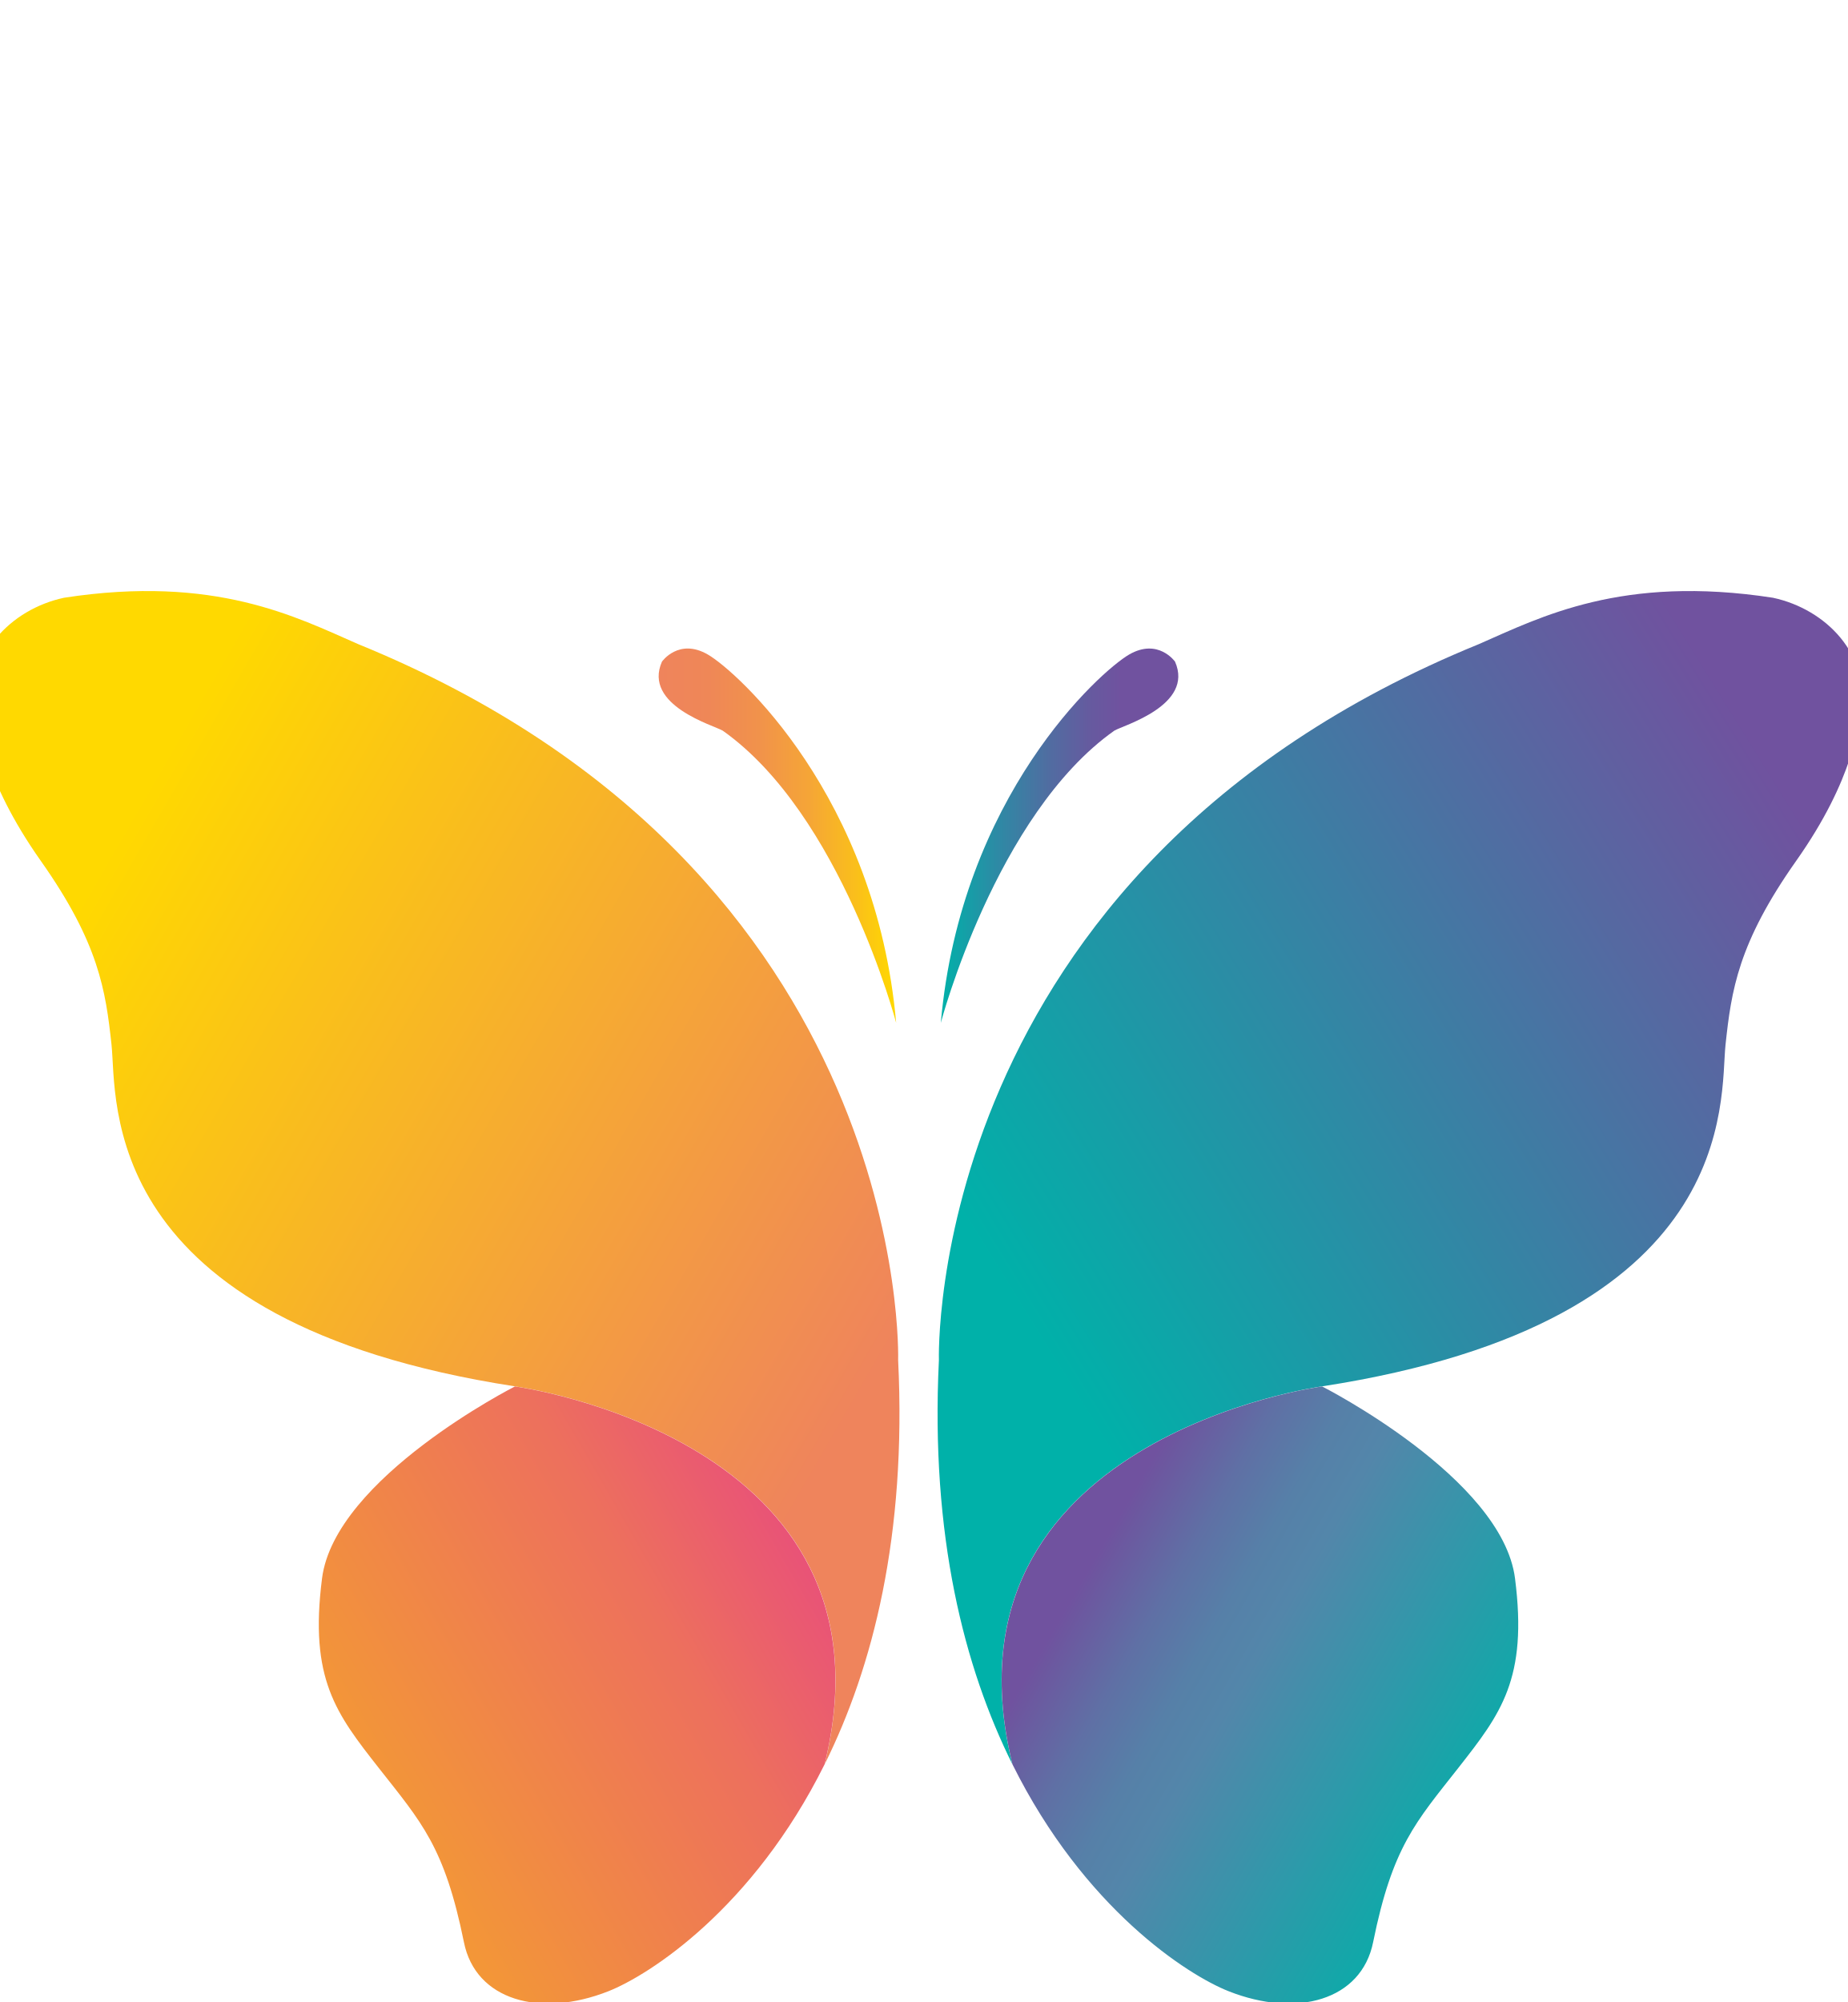
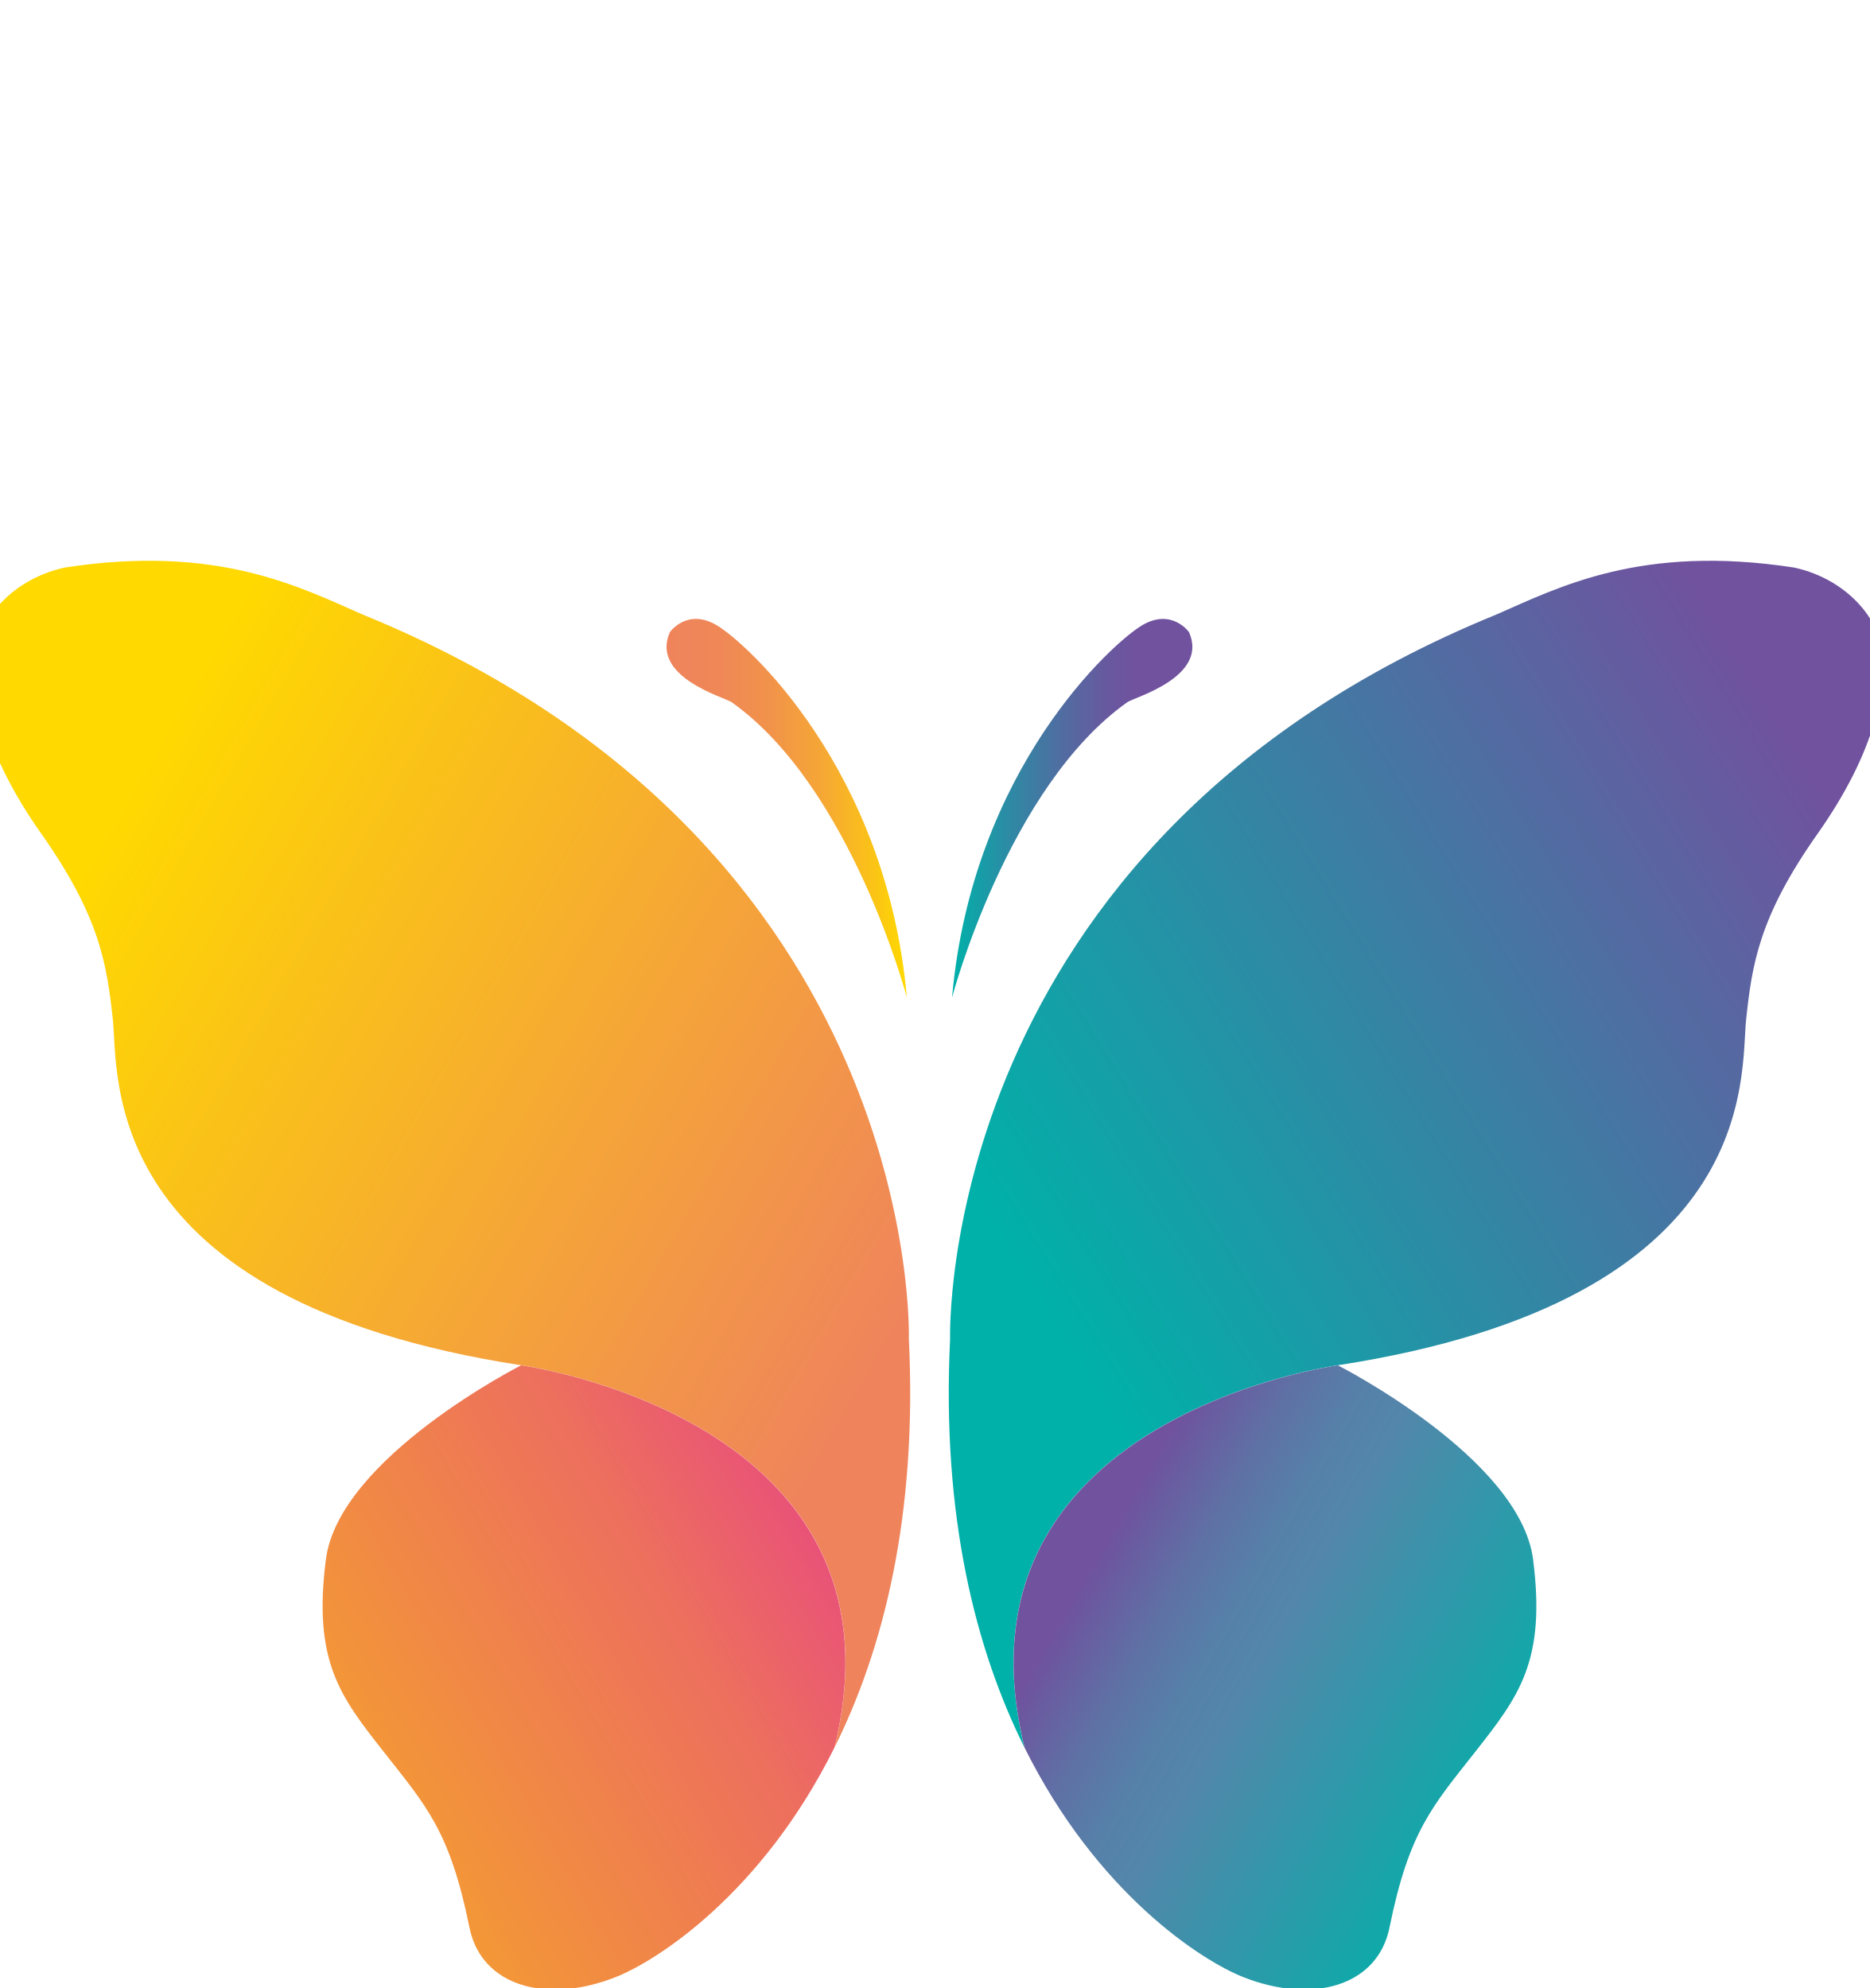
- <svg xmlns="http://www.w3.org/2000/svg" viewBox="162 55 252 273" fill="none" aria-hidden="true">
+ <svg xmlns="http://www.w3.org/2000/svg" viewBox="162 60 252 268" fill="none" aria-hidden="true">
  <defs>
    <style>
      .mg0 { fill: url(#mg-lg); }
      .mg1 { fill: url(#mg-lg1); }
      .mg2 { fill: url(#mg-lg2); }
      .mg3 { fill: url(#mg-lg3); }
      .mg4 { fill: url(#mg-lg4); }
      .mg5 { fill: url(#mg-lg5); }
    </style>
    <linearGradient id="mg-lg" x1="172.8" y1="178.14" x2="281.95" y2="241.07" gradientUnits="userSpaceOnUse">
      <stop offset="0" stop-color="#ffd900" />
      <stop offset=".27" stop-color="#fac119" />
      <stop offset="1" stop-color="#ef845c" />
    </linearGradient>
    <linearGradient id="mg-lg1" x1="213.2" y1="300.07" x2="271.24" y2="266.56" gradientUnits="userSpaceOnUse">
      <stop offset="0" stop-color="#f39737" />
      <stop offset=".68" stop-color="#ed705d" />
      <stop offset="1" stop-color="#e95377" />
    </linearGradient>
    <linearGradient id="mg-lg2" x1="302.6" y1="236.13" x2="409.7" y2="169.77" gradientUnits="userSpaceOnUse">
      <stop offset="0" stop-color="#00b1a9" />
      <stop offset="1" stop-color="#70529f" />
    </linearGradient>
    <linearGradient id="mg-lg3" x1="309.69" y1="270.25" x2="368.61" y2="304.27" gradientUnits="userSpaceOnUse">
      <stop offset="0" stop-color="#70529f" />
      <stop offset=".02" stop-color="#6d569f" />
      <stop offset=".16" stop-color="#5f70a5" />
      <stop offset=".28" stop-color="#5680a8" />
      <stop offset=".38" stop-color="#5386aa" />
      <stop offset=".99" stop-color="#00b1a9" />
    </linearGradient>
    <linearGradient id="mg-lg4" x1="251.84" y1="168.96" x2="284.22" y2="168.96" gradientUnits="userSpaceOnUse">
      <stop offset="0" stop-color="#ef845c" />
      <stop offset=".21" stop-color="#ef8757" />
      <stop offset=".42" stop-color="#f1924b" />
      <stop offset=".63" stop-color="#f5a537" />
      <stop offset=".83" stop-color="#fabf1b" />
      <stop offset="1" stop-color="#ffd900" />
    </linearGradient>
    <linearGradient id="mg-lg5" x1="290.32" y1="168.96" x2="322.7" y2="168.96" gradientUnits="userSpaceOnUse">
      <stop offset="0" stop-color="#00b1a9" />
      <stop offset=".23" stop-color="#2c8ba5" />
      <stop offset=".46" stop-color="#516ca1" />
      <stop offset=".64" stop-color="#67599f" />
      <stop offset=".76" stop-color="#70529f" />
    </linearGradient>
  </defs>
  <path class="mg0" d="M284.49,240.49s2.11-66.77-73.63-97.65c-8.44-3.69-19.53-9.5-40.12-6.33-7.39,1.58-13.2,7.92-11.88,15.04.13,2.11.79,9.63,8.71,20.85,7.92,11.22,8.84,17.68,9.64,25.07.79,7.39-2.25,37.74,55.03,46.58,0,0,53.14,7.13,42.23,51.53,6.56-13.19,11.19-31.17,10.02-55.1Z" />
  <path class="mg1" d="M232.23,244.06s-24.55,12.45-26.31,26.17c-1.76,13.72,1.94,18.47,7.74,25.86,5.81,7.39,8.97,10.73,11.61,23.75,1.58,7.92,10.38,10.38,19.71,6.69,5.58-2.21,19.69-11.24,29.48-30.94,10.9-44.4-42.23-51.53-42.23-51.53Z" />
  <path class="mg2" d="M290.05,240.49s-2.11-66.77,73.63-97.65c8.44-3.69,19.53-9.5,40.11-6.33,7.39,1.58,13.2,7.92,11.88,15.04-.13,2.11-.79,9.63-8.71,20.85-7.92,11.22-8.84,17.68-9.63,25.07-.79,7.39,2.24,37.74-55.03,46.58,0,0-53.13,7.13-42.23,51.53-6.56-13.19-11.19-31.17-10.02-55.1Z" />
  <path class="mg3" d="M342.31,244.06s24.55,12.45,26.31,26.17c1.76,13.72-1.94,18.47-7.74,25.86-5.81,7.39-8.97,10.73-11.61,23.75-1.59,7.92-10.38,10.38-19.71,6.69-5.59-2.21-19.69-11.24-29.48-30.94-10.9-44.4,42.23-51.53,42.23-51.53Z" />
  <path class="mg4" d="M260.56,154.63c16.19,11.44,23.66,39.85,23.66,39.85-2.73-30.88-21.73-47.95-25.69-50.23-3.96-2.29-6.25.97-6.25.97-2.64,5.98,7.13,8.71,8.27,9.41Z" />
  <path class="mg5" d="M313.98,154.63c1.14-.7,10.91-3.43,8.27-9.41,0,0-2.29-3.25-6.25-.97-3.96,2.29-22.96,19.35-25.69,50.23,0,0,7.48-28.42,23.67-39.85Z" />
</svg>
